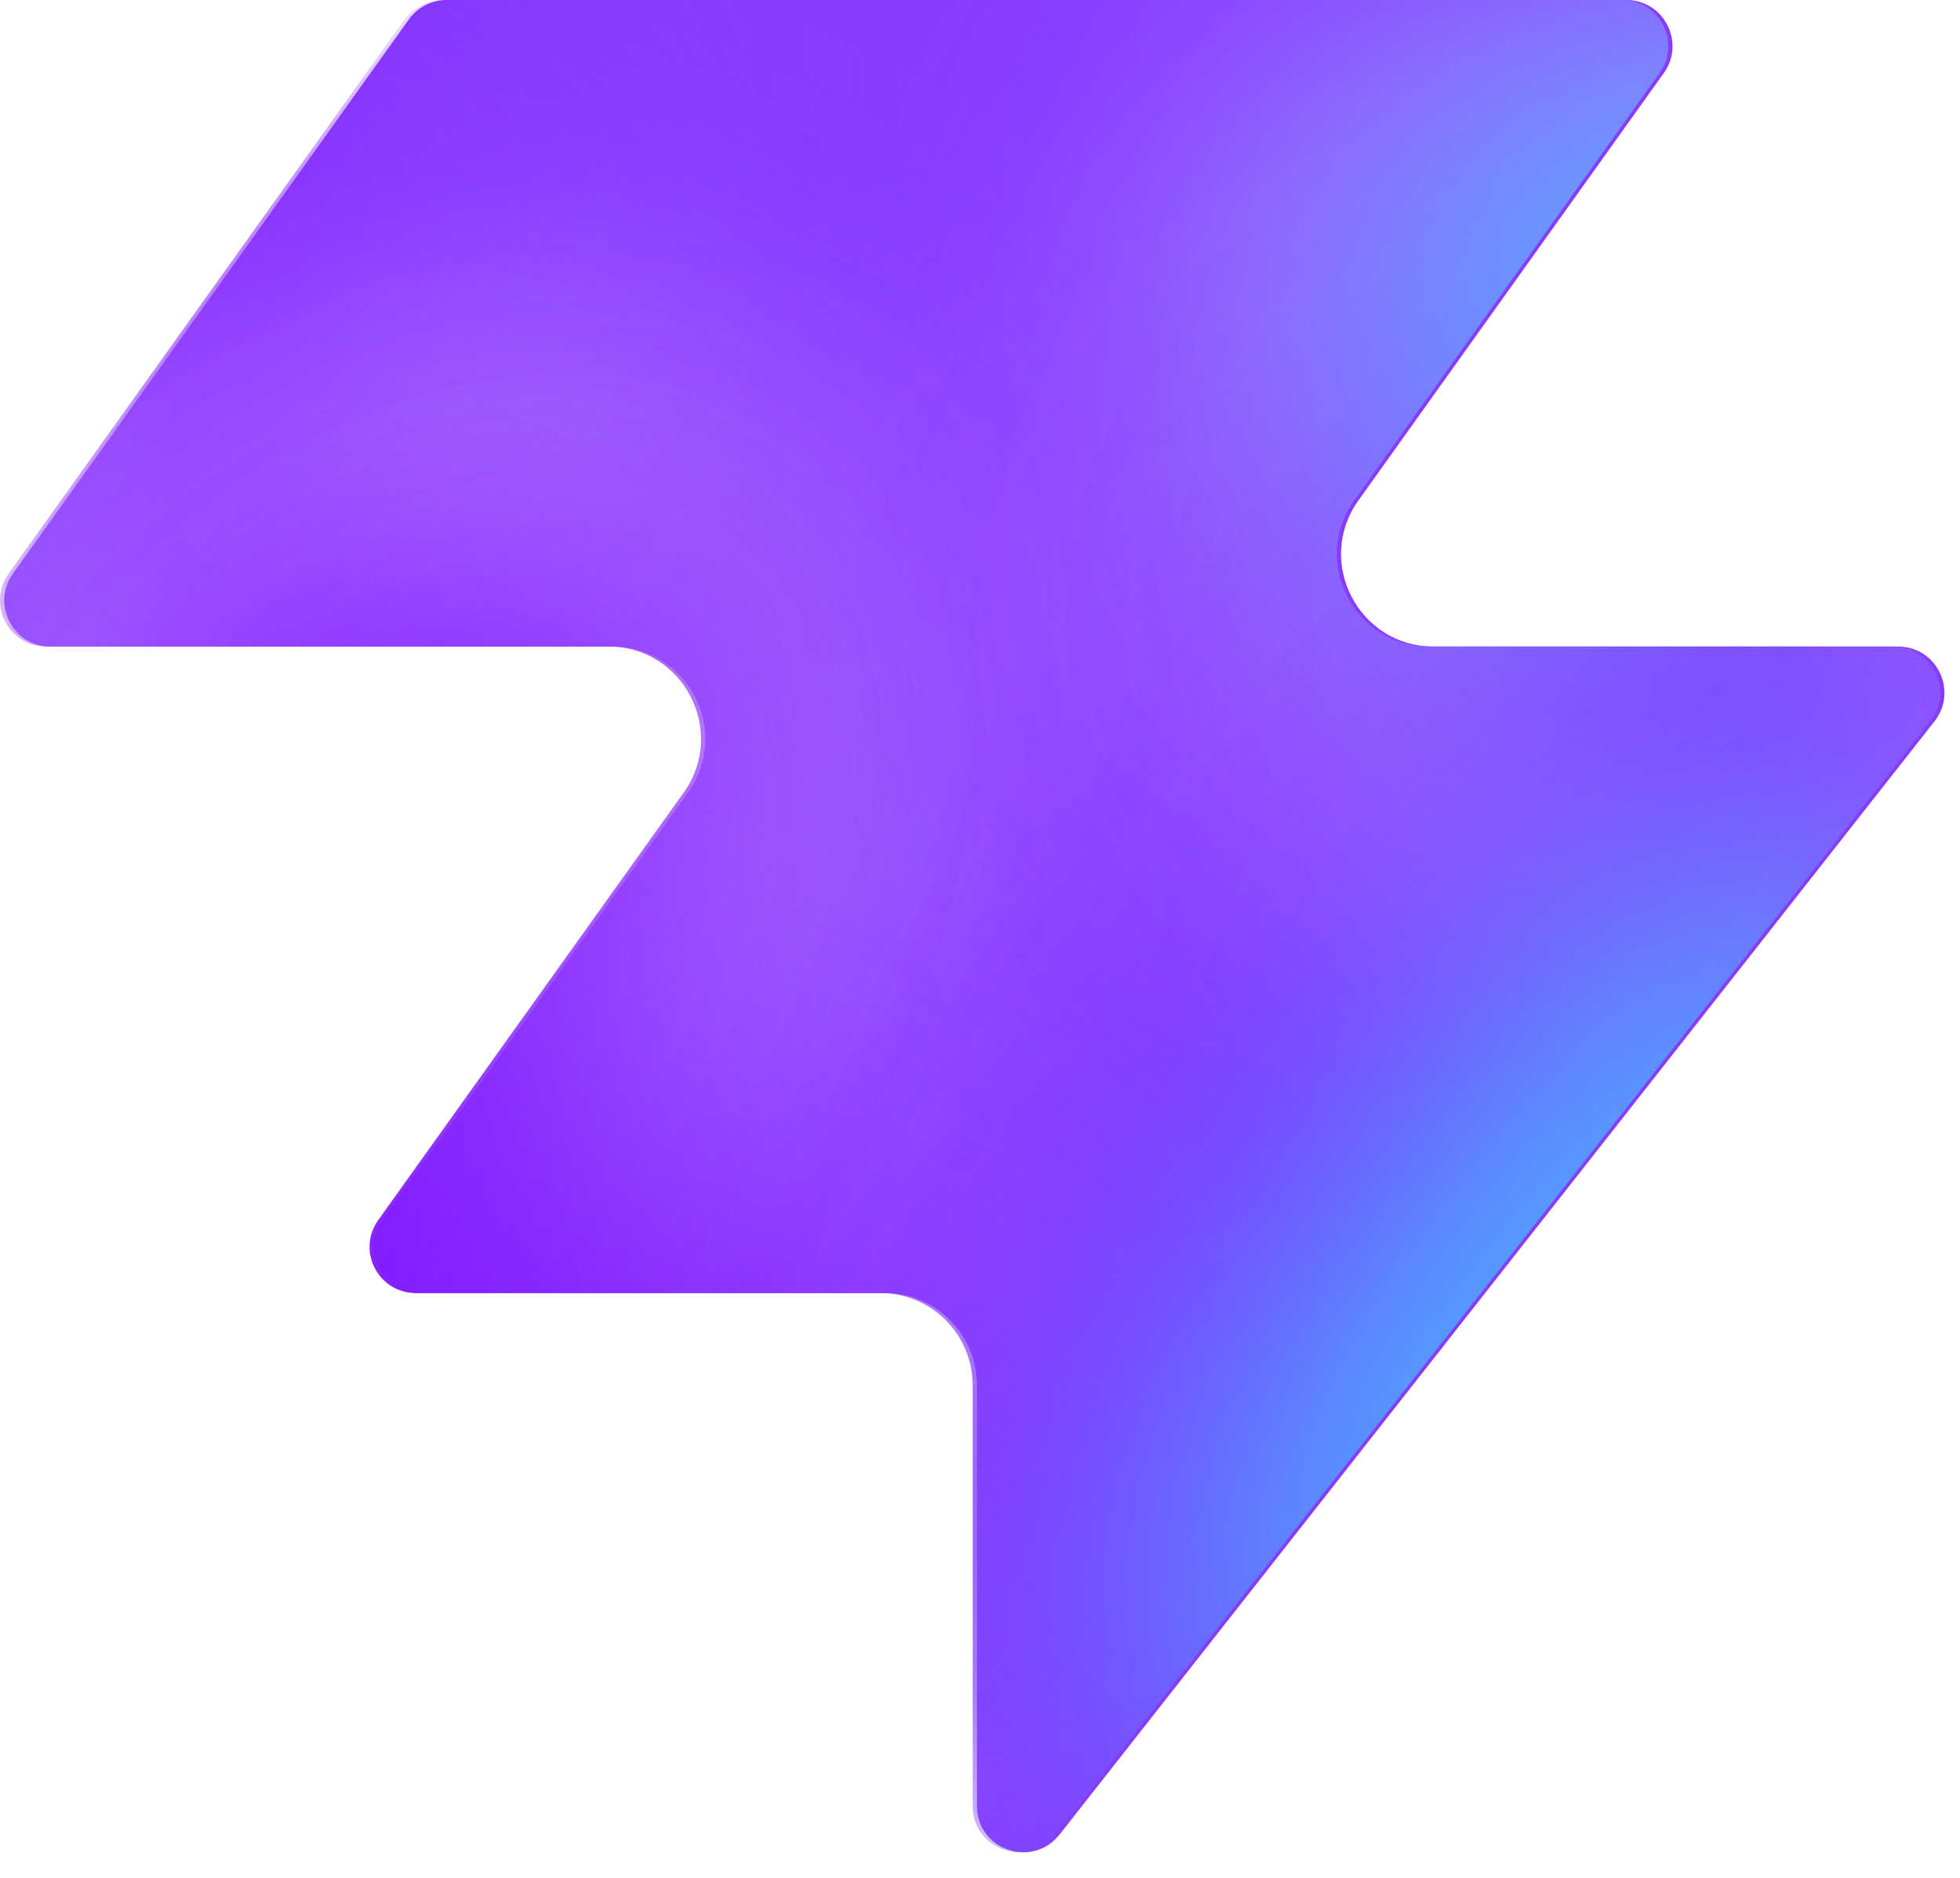
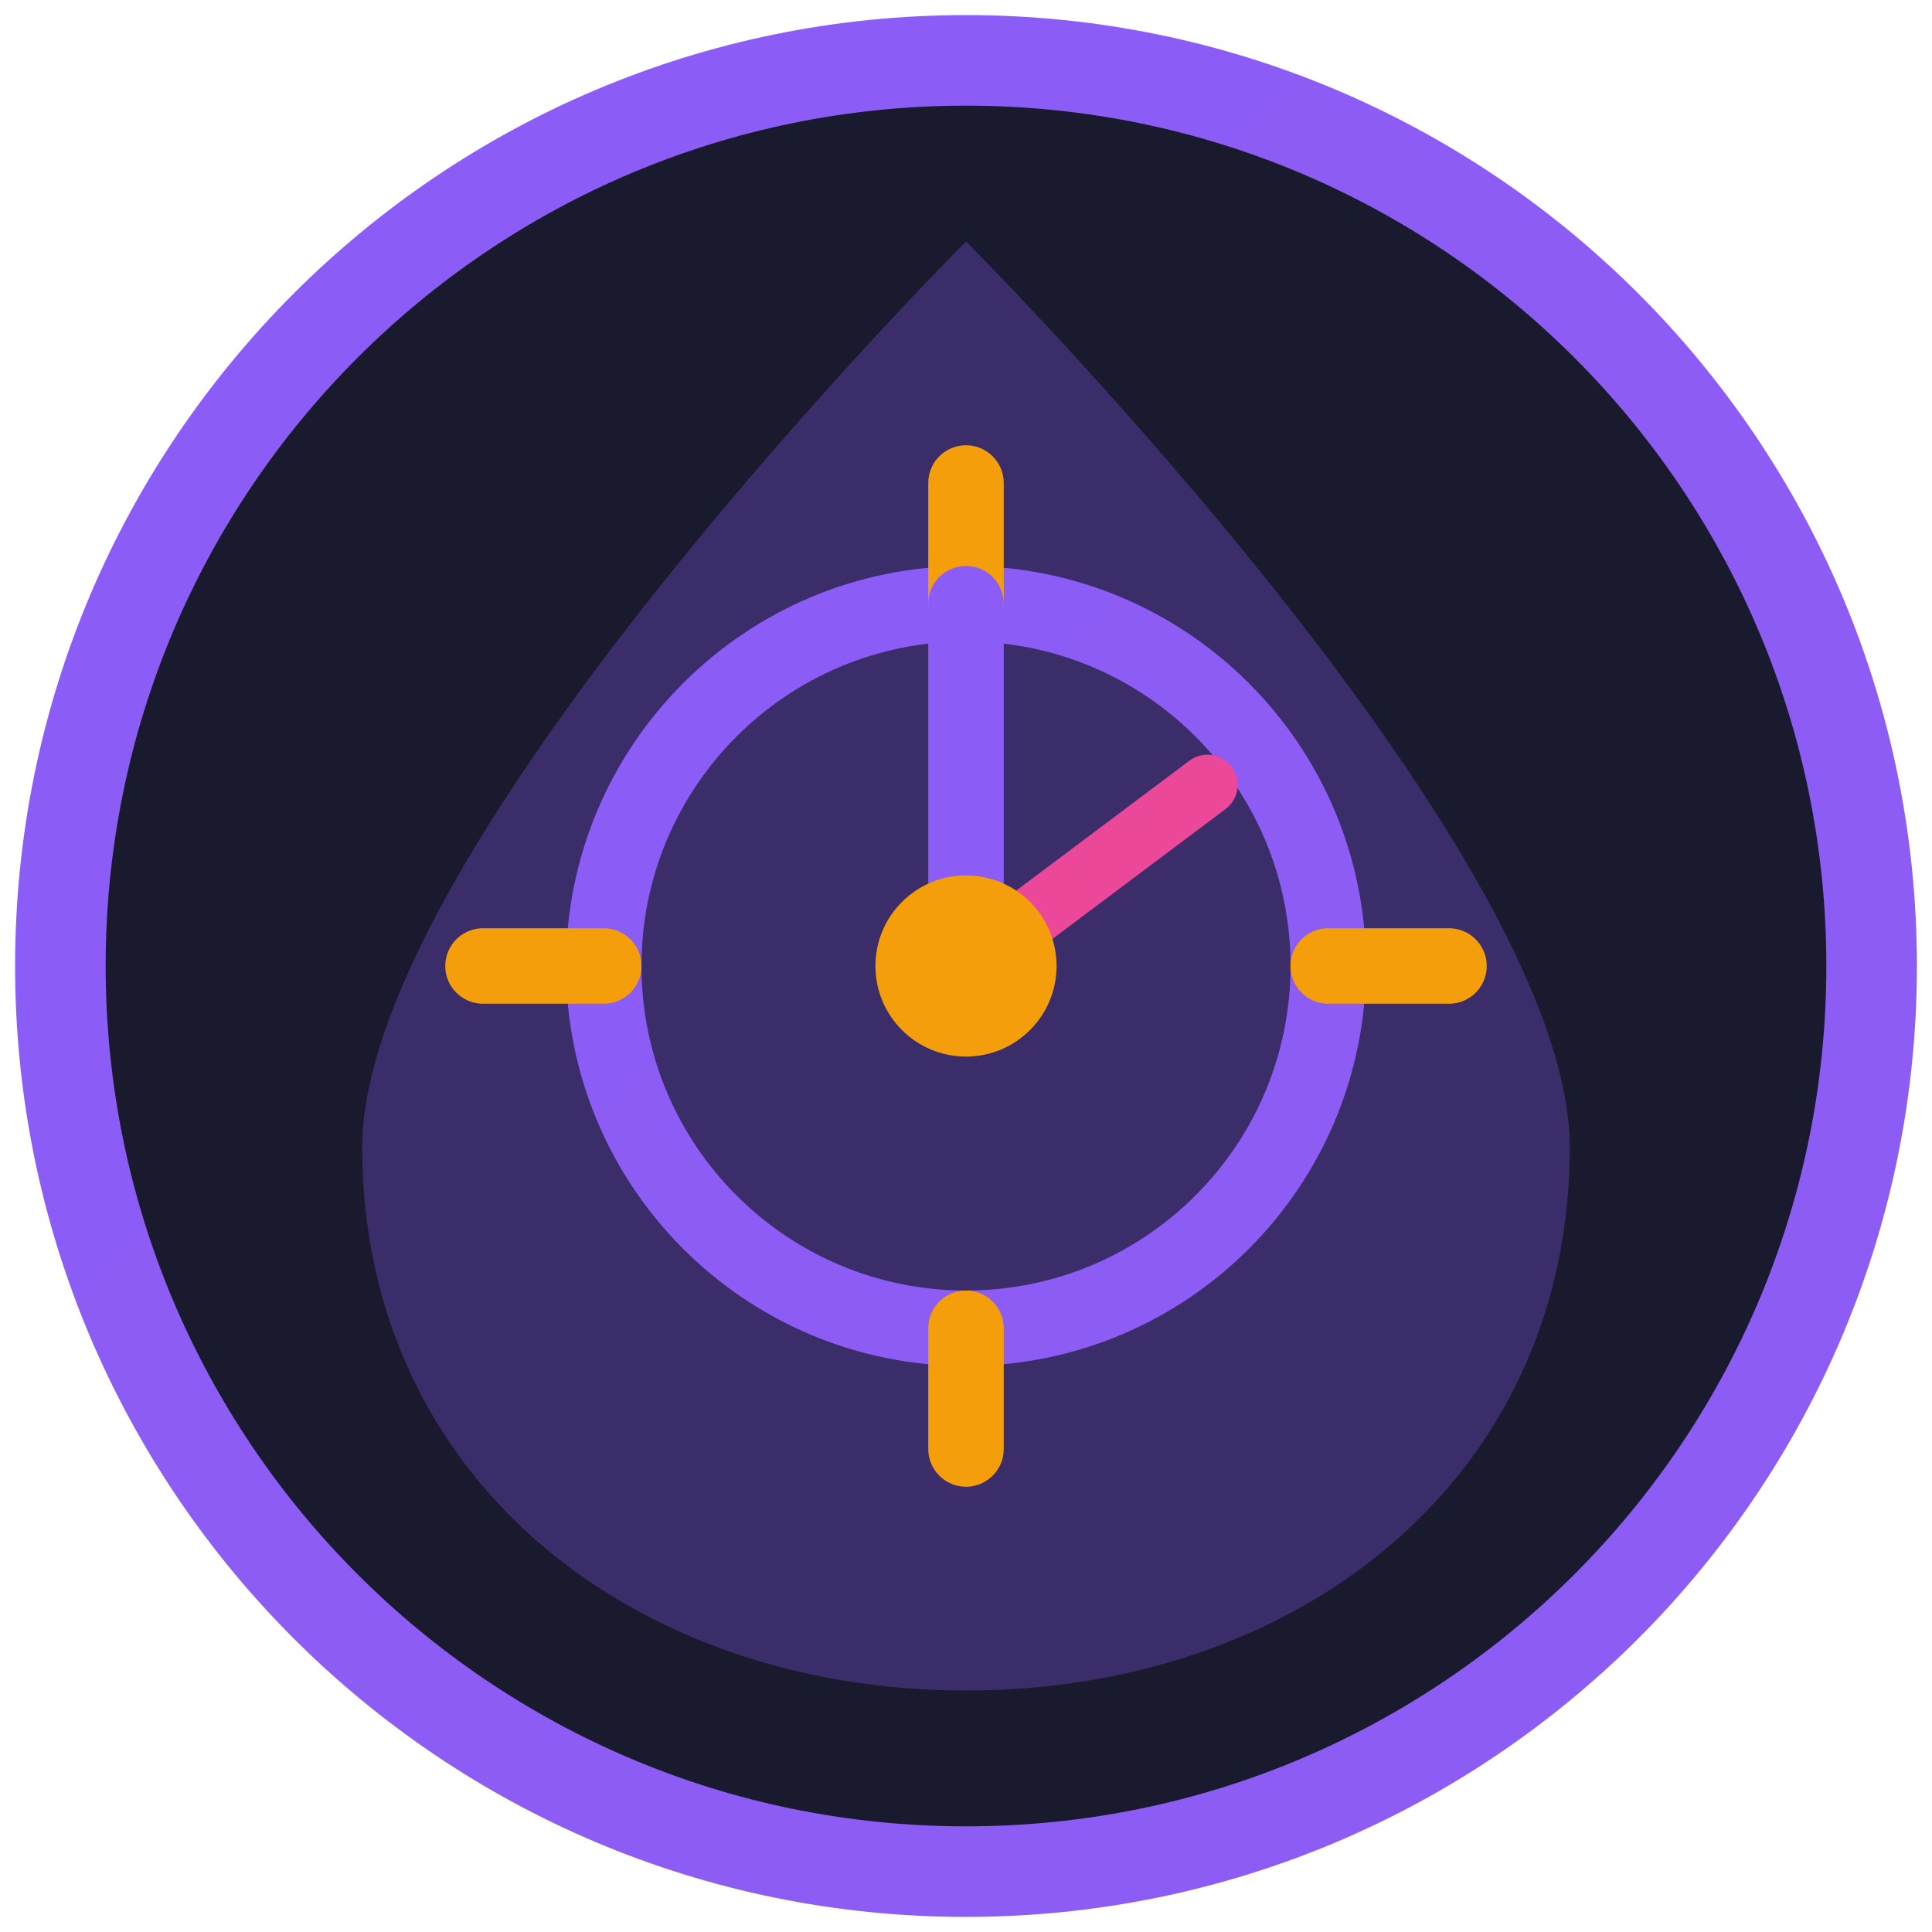
- <svg xmlns="http://www.w3.org/2000/svg" width="48" height="46" fill="none" viewBox="0 0 48 46">
-   <path fill="#863bff" d="M25.946 44.938c-.664.845-2.021.375-2.021-.698V33.937a2.26 2.26 0 0 0-2.262-2.262H10.287c-.92 0-1.456-1.04-.92-1.788l7.48-10.471c1.07-1.497 0-3.578-1.842-3.578H1.237c-.92 0-1.456-1.04-.92-1.788L10.013.474c.214-.297.556-.474.92-.474h28.894c.92 0 1.456 1.04.92 1.788l-7.48 10.471c-1.07 1.498 0 3.579 1.842 3.579h11.377c.943 0 1.473 1.088.89 1.83L25.947 44.94z" style="fill:#863bff;fill:color(display-p3 .525 .23 1);fill-opacity:1" />
-   <mask id="a" width="48" height="46" x="0" y="0" maskUnits="userSpaceOnUse" style="mask-type:alpha">
-     <path fill="#000" d="M25.842 44.938c-.664.844-2.021.375-2.021-.698V33.937a2.26 2.26 0 0 0-2.262-2.262H10.183c-.92 0-1.456-1.04-.92-1.788l7.48-10.471c1.07-1.498 0-3.579-1.842-3.579H1.133c-.92 0-1.456-1.04-.92-1.787L9.91.473c.214-.297.556-.474.92-.474h28.894c.92 0 1.456 1.04.92 1.788l-7.48 10.471c-1.07 1.498 0 3.578 1.842 3.578h11.377c.943 0 1.473 1.088.89 1.832L25.843 44.94z" style="fill:#000;fill-opacity:1" />
-   </mask>
-   <g mask="url(#a)">
-     <g filter="url(#b)">
-       <ellipse cx="5.508" cy="14.704" fill="#ede6ff" rx="5.508" ry="14.704" style="fill:#ede6ff;fill:color(display-p3 .927 .903 1);fill-opacity:1" transform="matrix(.00324 1 1 -.00324 -4.47 31.516)" />
-     </g>
-     <g filter="url(#c)">
-       <ellipse cx="10.399" cy="29.851" fill="#ede6ff" rx="10.399" ry="29.851" style="fill:#ede6ff;fill:color(display-p3 .927 .903 1);fill-opacity:1" transform="matrix(.00324 1 1 -.00324 -39.328 7.883)" />
-     </g>
-     <g filter="url(#d)">
-       <ellipse cx="5.508" cy="30.487" fill="#7e14ff" rx="5.508" ry="30.487" style="fill:#7e14ff;fill:color(display-p3 .492 .077 1);fill-opacity:1" transform="rotate(89.814 -25.913 -14.639)scale(1 -1)" />
-     </g>
-     <g filter="url(#e)">
-       <ellipse cx="5.508" cy="30.599" fill="#7e14ff" rx="5.508" ry="30.599" style="fill:#7e14ff;fill:color(display-p3 .492 .077 1);fill-opacity:1" transform="rotate(89.814 -32.644 -3.334)scale(1 -1)" />
-     </g>
-     <g filter="url(#f)">
-       <ellipse cx="5.508" cy="30.599" fill="#7e14ff" rx="5.508" ry="30.599" style="fill:#7e14ff;fill:color(display-p3 .492 .077 1);fill-opacity:1" transform="matrix(.00324 1 1 -.00324 -34.34 30.47)" />
-     </g>
-     <g filter="url(#g)">
-       <ellipse cx="14.072" cy="22.078" fill="#ede6ff" rx="14.072" ry="22.078" style="fill:#ede6ff;fill:color(display-p3 .927 .903 1);fill-opacity:1" transform="rotate(93.35 24.506 48.493)scale(-1 1)" />
-     </g>
-     <g filter="url(#h)">
-       <ellipse cx="3.47" cy="21.501" fill="#7e14ff" rx="3.47" ry="21.501" style="fill:#7e14ff;fill:color(display-p3 .492 .077 1);fill-opacity:1" transform="rotate(89.009 28.708 47.59)scale(-1 1)" />
-     </g>
-     <g filter="url(#i)">
-       <ellipse cx="3.47" cy="21.501" fill="#7e14ff" rx="3.47" ry="21.501" style="fill:#7e14ff;fill:color(display-p3 .492 .077 1);fill-opacity:1" transform="rotate(89.009 28.708 47.59)scale(-1 1)" />
-     </g>
-     <g filter="url(#j)">
-       <ellipse cx=".387" cy="8.972" fill="#7e14ff" rx="4.407" ry="29.108" style="fill:#7e14ff;fill:color(display-p3 .492 .077 1);fill-opacity:1" transform="rotate(39.51 .387 8.972)" />
-     </g>
-     <g filter="url(#k)">
-       <ellipse cx="47.523" cy="-6.092" fill="#7e14ff" rx="4.407" ry="29.108" style="fill:#7e14ff;fill:color(display-p3 .492 .077 1);fill-opacity:1" transform="rotate(37.892 47.523 -6.092)" />
-     </g>
-     <g filter="url(#l)">
-       <ellipse cx="41.412" cy="6.333" fill="#47bfff" rx="5.971" ry="9.665" style="fill:#47bfff;fill:color(display-p3 .28 .748 1);fill-opacity:1" transform="rotate(37.892 41.412 6.333)" />
-     </g>
-     <g filter="url(#m)">
-       <ellipse cx="-1.879" cy="38.332" fill="#7e14ff" rx="4.407" ry="29.108" style="fill:#7e14ff;fill:color(display-p3 .492 .077 1);fill-opacity:1" transform="rotate(37.892 -1.88 38.332)" />
-     </g>
-     <g filter="url(#n)">
-       <ellipse cx="-1.879" cy="38.332" fill="#7e14ff" rx="4.407" ry="29.108" style="fill:#7e14ff;fill:color(display-p3 .492 .077 1);fill-opacity:1" transform="rotate(37.892 -1.88 38.332)" />
-     </g>
-     <g filter="url(#o)">
-       <ellipse cx="35.651" cy="29.907" fill="#7e14ff" rx="4.407" ry="29.108" style="fill:#7e14ff;fill:color(display-p3 .492 .077 1);fill-opacity:1" transform="rotate(37.892 35.651 29.907)" />
-     </g>
-     <g filter="url(#p)">
-       <ellipse cx="38.418" cy="32.4" fill="#47bfff" rx="5.971" ry="15.297" style="fill:#47bfff;fill:color(display-p3 .28 .748 1);fill-opacity:1" transform="rotate(37.892 38.418 32.4)" />
-     </g>
-   </g>
+ <svg xmlns="http://www.w3.org/2000/svg" viewBox="0 0 64 64" fill="none">
+   <circle cx="32" cy="32" r="30" fill="#1a1a2e" stroke="url(#grad)" stroke-width="3" />
+   <path d="M32 8 C32 8 12 28 12 38 C12 49 21 56 32 56 C43 56 52 49 52 38 C52 28 32 8 32 8Z" fill="url(#grad2)" opacity="0.3" />
+   <circle cx="32" cy="32" r="12" stroke="url(#grad)" stroke-width="2.5" fill="none" />
+   <line x1="32" y1="16" x2="32" y2="20" stroke="#f59e0b" stroke-width="2.5" stroke-linecap="round" />
+   <line x1="32" y1="44" x2="32" y2="48" stroke="#f59e0b" stroke-width="2.5" stroke-linecap="round" />
+   <line x1="16" y1="32" x2="20" y2="32" stroke="#f59e0b" stroke-width="2.5" stroke-linecap="round" />
+   <line x1="44" y1="32" x2="48" y2="32" stroke="#f59e0b" stroke-width="2.5" stroke-linecap="round" />
+   <line x1="32" y1="20" x2="32" y2="32" stroke="#8b5cf6" stroke-width="2.5" stroke-linecap="round" />
+   <line x1="32" y1="32" x2="40" y2="26" stroke="#ec4899" stroke-width="2" stroke-linecap="round" />
+   <circle cx="32" cy="32" r="3" fill="#f59e0b" />
  <defs>
-     <filter id="b" width="60.045" height="41.654" x="-19.77" y="16.149" color-interpolation-filters="sRGB" filterUnits="userSpaceOnUse">
-       <feFlood flood-opacity="0" result="BackgroundImageFix" />
-       <feBlend in="SourceGraphic" in2="BackgroundImageFix" result="shape" />
-       <feGaussianBlur result="effect1_foregroundBlur_2002_17158" stdDeviation="7.659" />
-     </filter>
-     <filter id="c" width="90.34" height="51.437" x="-54.613" y="-7.533" color-interpolation-filters="sRGB" filterUnits="userSpaceOnUse">
-       <feFlood flood-opacity="0" result="BackgroundImageFix" />
-       <feBlend in="SourceGraphic" in2="BackgroundImageFix" result="shape" />
-       <feGaussianBlur result="effect1_foregroundBlur_2002_17158" stdDeviation="7.659" />
-     </filter>
-     <filter id="d" width="79.355" height="29.4" x="-49.64" y="2.03" color-interpolation-filters="sRGB" filterUnits="userSpaceOnUse">
-       <feFlood flood-opacity="0" result="BackgroundImageFix" />
-       <feBlend in="SourceGraphic" in2="BackgroundImageFix" result="shape" />
-       <feGaussianBlur result="effect1_foregroundBlur_2002_17158" stdDeviation="4.596" />
-     </filter>
-     <filter id="e" width="79.579" height="29.4" x="-45.045" y="20.029" color-interpolation-filters="sRGB" filterUnits="userSpaceOnUse">
-       <feFlood flood-opacity="0" result="BackgroundImageFix" />
-       <feBlend in="SourceGraphic" in2="BackgroundImageFix" result="shape" />
-       <feGaussianBlur result="effect1_foregroundBlur_2002_17158" stdDeviation="4.596" />
-     </filter>
-     <filter id="f" width="79.579" height="29.4" x="-43.513" y="21.178" color-interpolation-filters="sRGB" filterUnits="userSpaceOnUse">
-       <feFlood flood-opacity="0" result="BackgroundImageFix" />
-       <feBlend in="SourceGraphic" in2="BackgroundImageFix" result="shape" />
-       <feGaussianBlur result="effect1_foregroundBlur_2002_17158" stdDeviation="4.596" />
-     </filter>
-     <filter id="g" width="74.749" height="58.852" x="15.756" y="-17.901" color-interpolation-filters="sRGB" filterUnits="userSpaceOnUse">
-       <feFlood flood-opacity="0" result="BackgroundImageFix" />
-       <feBlend in="SourceGraphic" in2="BackgroundImageFix" result="shape" />
-       <feGaussianBlur result="effect1_foregroundBlur_2002_17158" stdDeviation="7.659" />
-     </filter>
-     <filter id="h" width="61.377" height="25.362" x="23.548" y="2.284" color-interpolation-filters="sRGB" filterUnits="userSpaceOnUse">
-       <feFlood flood-opacity="0" result="BackgroundImageFix" />
-       <feBlend in="SourceGraphic" in2="BackgroundImageFix" result="shape" />
-       <feGaussianBlur result="effect1_foregroundBlur_2002_17158" stdDeviation="4.596" />
-     </filter>
-     <filter id="i" width="61.377" height="25.362" x="23.548" y="2.284" color-interpolation-filters="sRGB" filterUnits="userSpaceOnUse">
-       <feFlood flood-opacity="0" result="BackgroundImageFix" />
-       <feBlend in="SourceGraphic" in2="BackgroundImageFix" result="shape" />
-       <feGaussianBlur result="effect1_foregroundBlur_2002_17158" stdDeviation="4.596" />
-     </filter>
-     <filter id="j" width="56.045" height="63.649" x="-27.636" y="-22.853" color-interpolation-filters="sRGB" filterUnits="userSpaceOnUse">
-       <feFlood flood-opacity="0" result="BackgroundImageFix" />
-       <feBlend in="SourceGraphic" in2="BackgroundImageFix" result="shape" />
-       <feGaussianBlur result="effect1_foregroundBlur_2002_17158" stdDeviation="4.596" />
-     </filter>
-     <filter id="k" width="54.814" height="64.646" x="20.116" y="-38.415" color-interpolation-filters="sRGB" filterUnits="userSpaceOnUse">
-       <feFlood flood-opacity="0" result="BackgroundImageFix" />
-       <feBlend in="SourceGraphic" in2="BackgroundImageFix" result="shape" />
-       <feGaussianBlur result="effect1_foregroundBlur_2002_17158" stdDeviation="4.596" />
-     </filter>
-     <filter id="l" width="33.541" height="35.313" x="24.641" y="-11.323" color-interpolation-filters="sRGB" filterUnits="userSpaceOnUse">
-       <feFlood flood-opacity="0" result="BackgroundImageFix" />
-       <feBlend in="SourceGraphic" in2="BackgroundImageFix" result="shape" />
-       <feGaussianBlur result="effect1_foregroundBlur_2002_17158" stdDeviation="4.596" />
-     </filter>
-     <filter id="m" width="54.814" height="64.646" x="-29.286" y="6.009" color-interpolation-filters="sRGB" filterUnits="userSpaceOnUse">
-       <feFlood flood-opacity="0" result="BackgroundImageFix" />
-       <feBlend in="SourceGraphic" in2="BackgroundImageFix" result="shape" />
-       <feGaussianBlur result="effect1_foregroundBlur_2002_17158" stdDeviation="4.596" />
-     </filter>
-     <filter id="n" width="54.814" height="64.646" x="-29.286" y="6.009" color-interpolation-filters="sRGB" filterUnits="userSpaceOnUse">
-       <feFlood flood-opacity="0" result="BackgroundImageFix" />
-       <feBlend in="SourceGraphic" in2="BackgroundImageFix" result="shape" />
-       <feGaussianBlur result="effect1_foregroundBlur_2002_17158" stdDeviation="4.596" />
-     </filter>
-     <filter id="o" width="54.814" height="64.646" x="8.244" y="-2.416" color-interpolation-filters="sRGB" filterUnits="userSpaceOnUse">
-       <feFlood flood-opacity="0" result="BackgroundImageFix" />
-       <feBlend in="SourceGraphic" in2="BackgroundImageFix" result="shape" />
-       <feGaussianBlur result="effect1_foregroundBlur_2002_17158" stdDeviation="4.596" />
-     </filter>
-     <filter id="p" width="39.409" height="43.623" x="18.713" y="10.588" color-interpolation-filters="sRGB" filterUnits="userSpaceOnUse">
-       <feFlood flood-opacity="0" result="BackgroundImageFix" />
-       <feBlend in="SourceGraphic" in2="BackgroundImageFix" result="shape" />
-       <feGaussianBlur result="effect1_foregroundBlur_2002_17158" stdDeviation="4.596" />
-     </filter>
+     <linearGradient id="grad" x1="0" y1="0" x2="64" y2="64">
+       <stop offset="0%" stop-color="#8b5cf6" />
+       <stop offset="100%" stop-color="#ec4899" />
+     </linearGradient>
+     <linearGradient id="grad2" x1="32" y1="8" x2="32" y2="56">
+       <stop offset="0%" stop-color="#8b5cf6" />
+       <stop offset="100%" stop-color="#ec4899" />
+     </linearGradient>
  </defs>
</svg>
